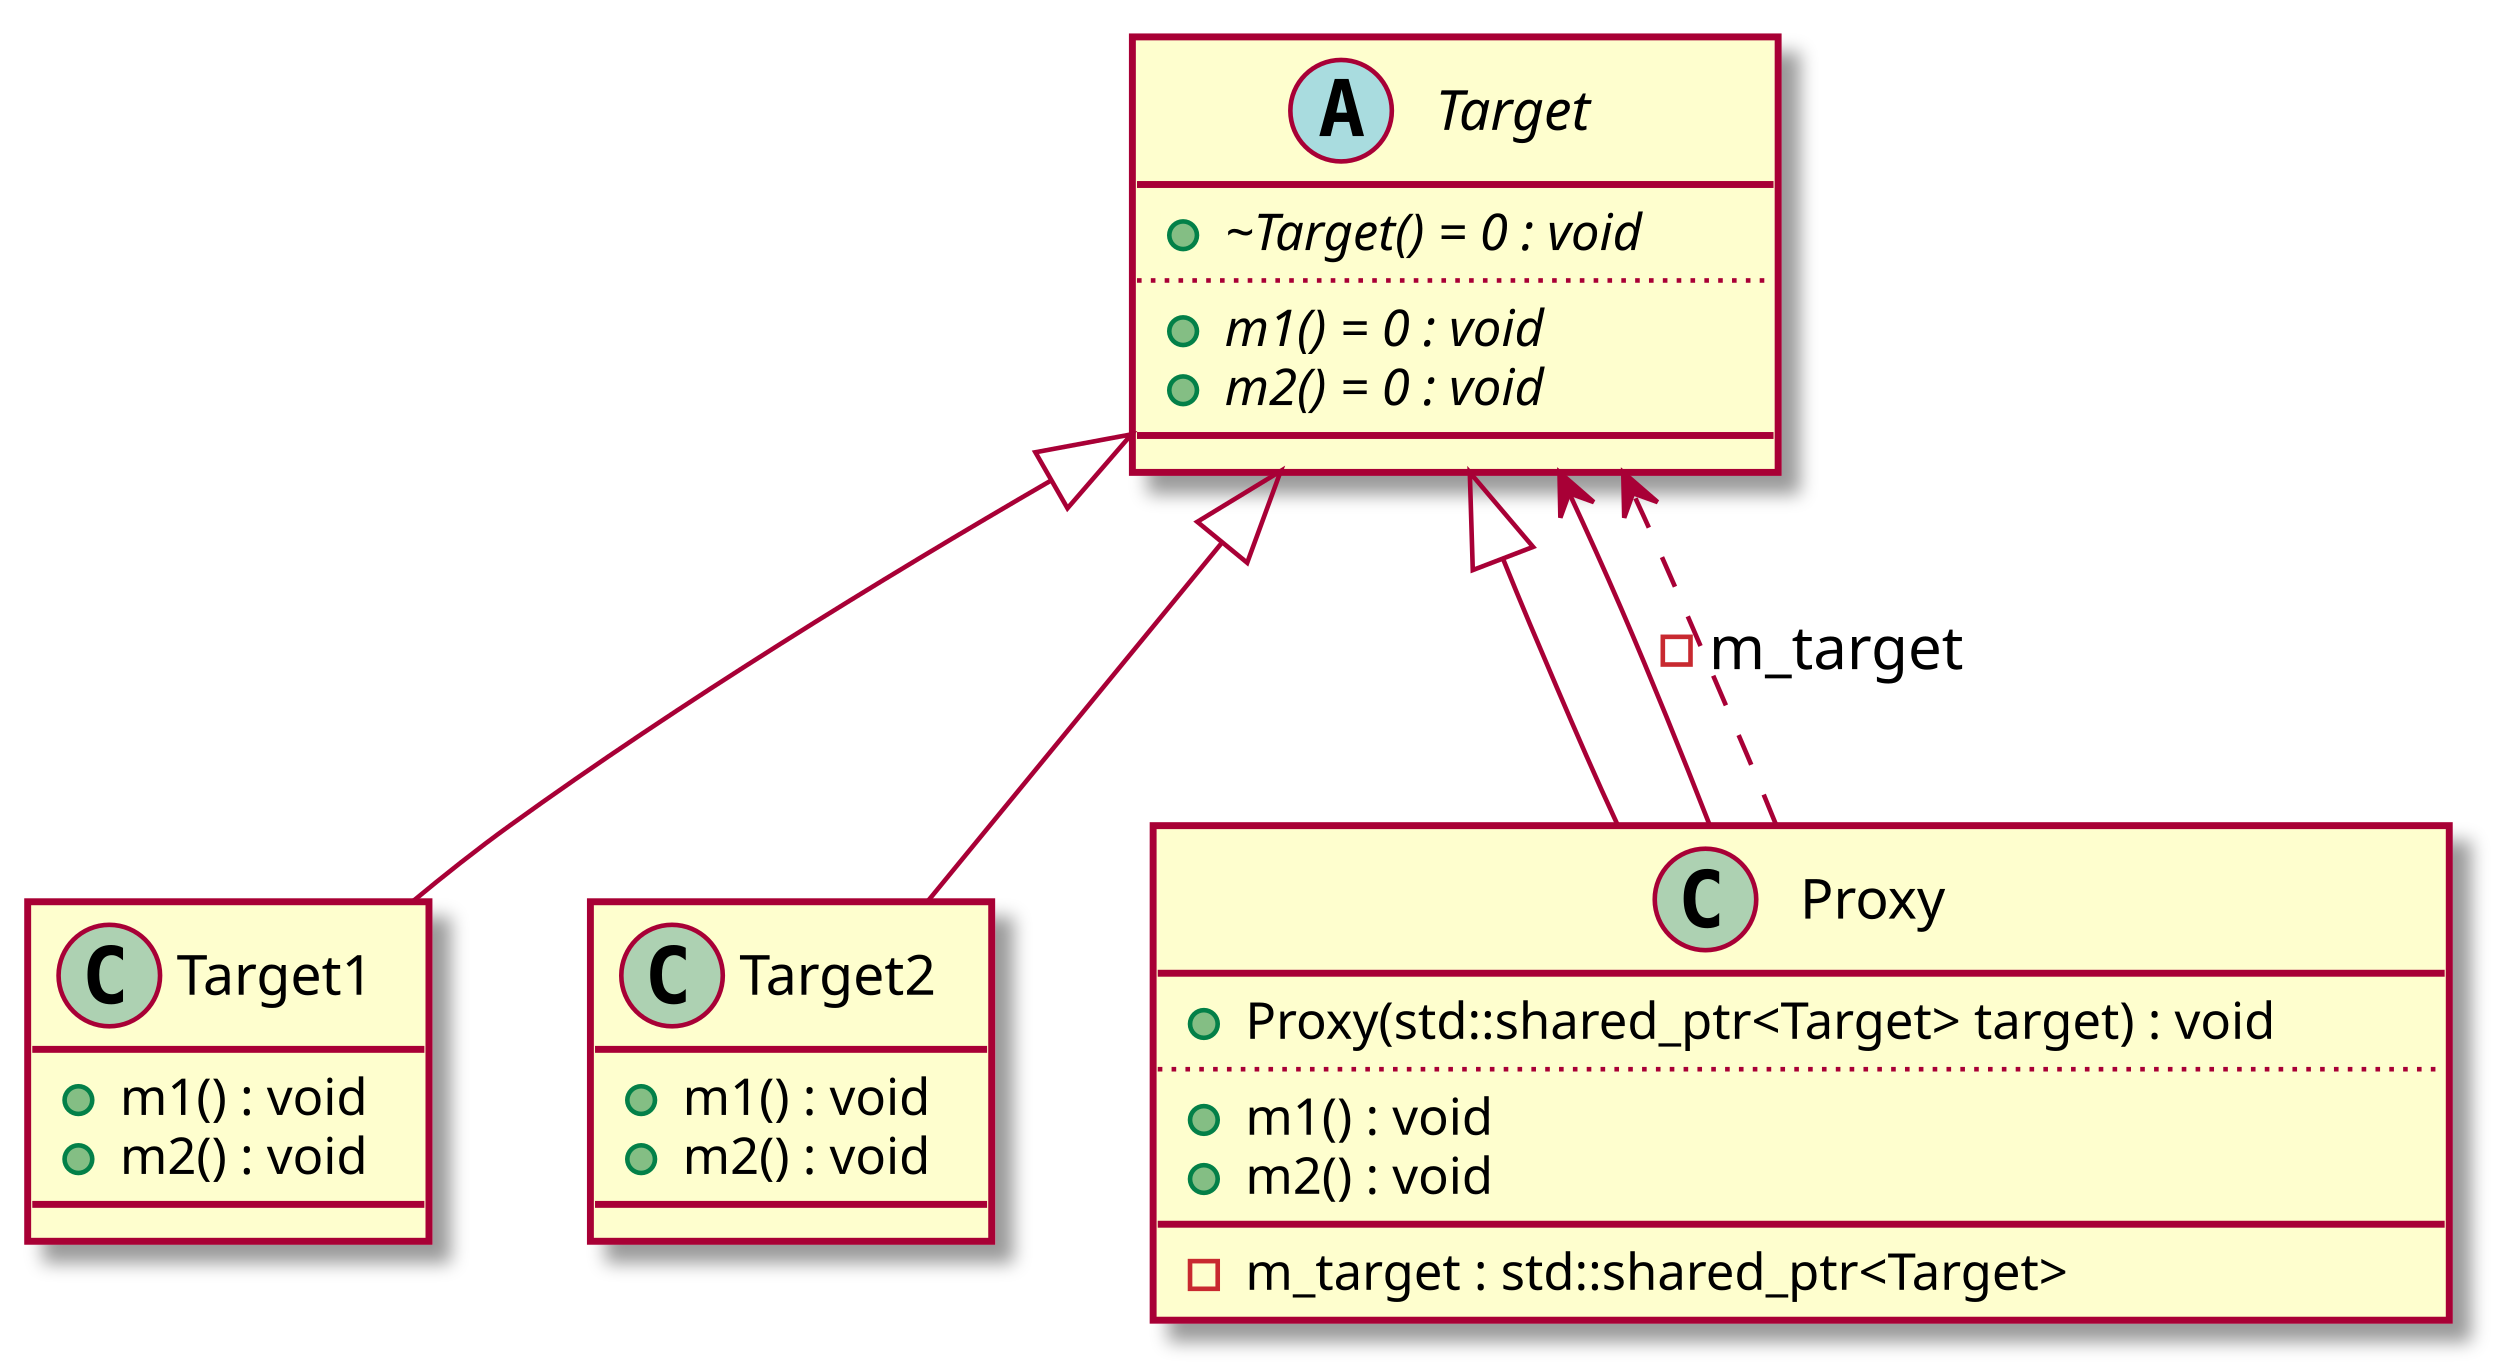
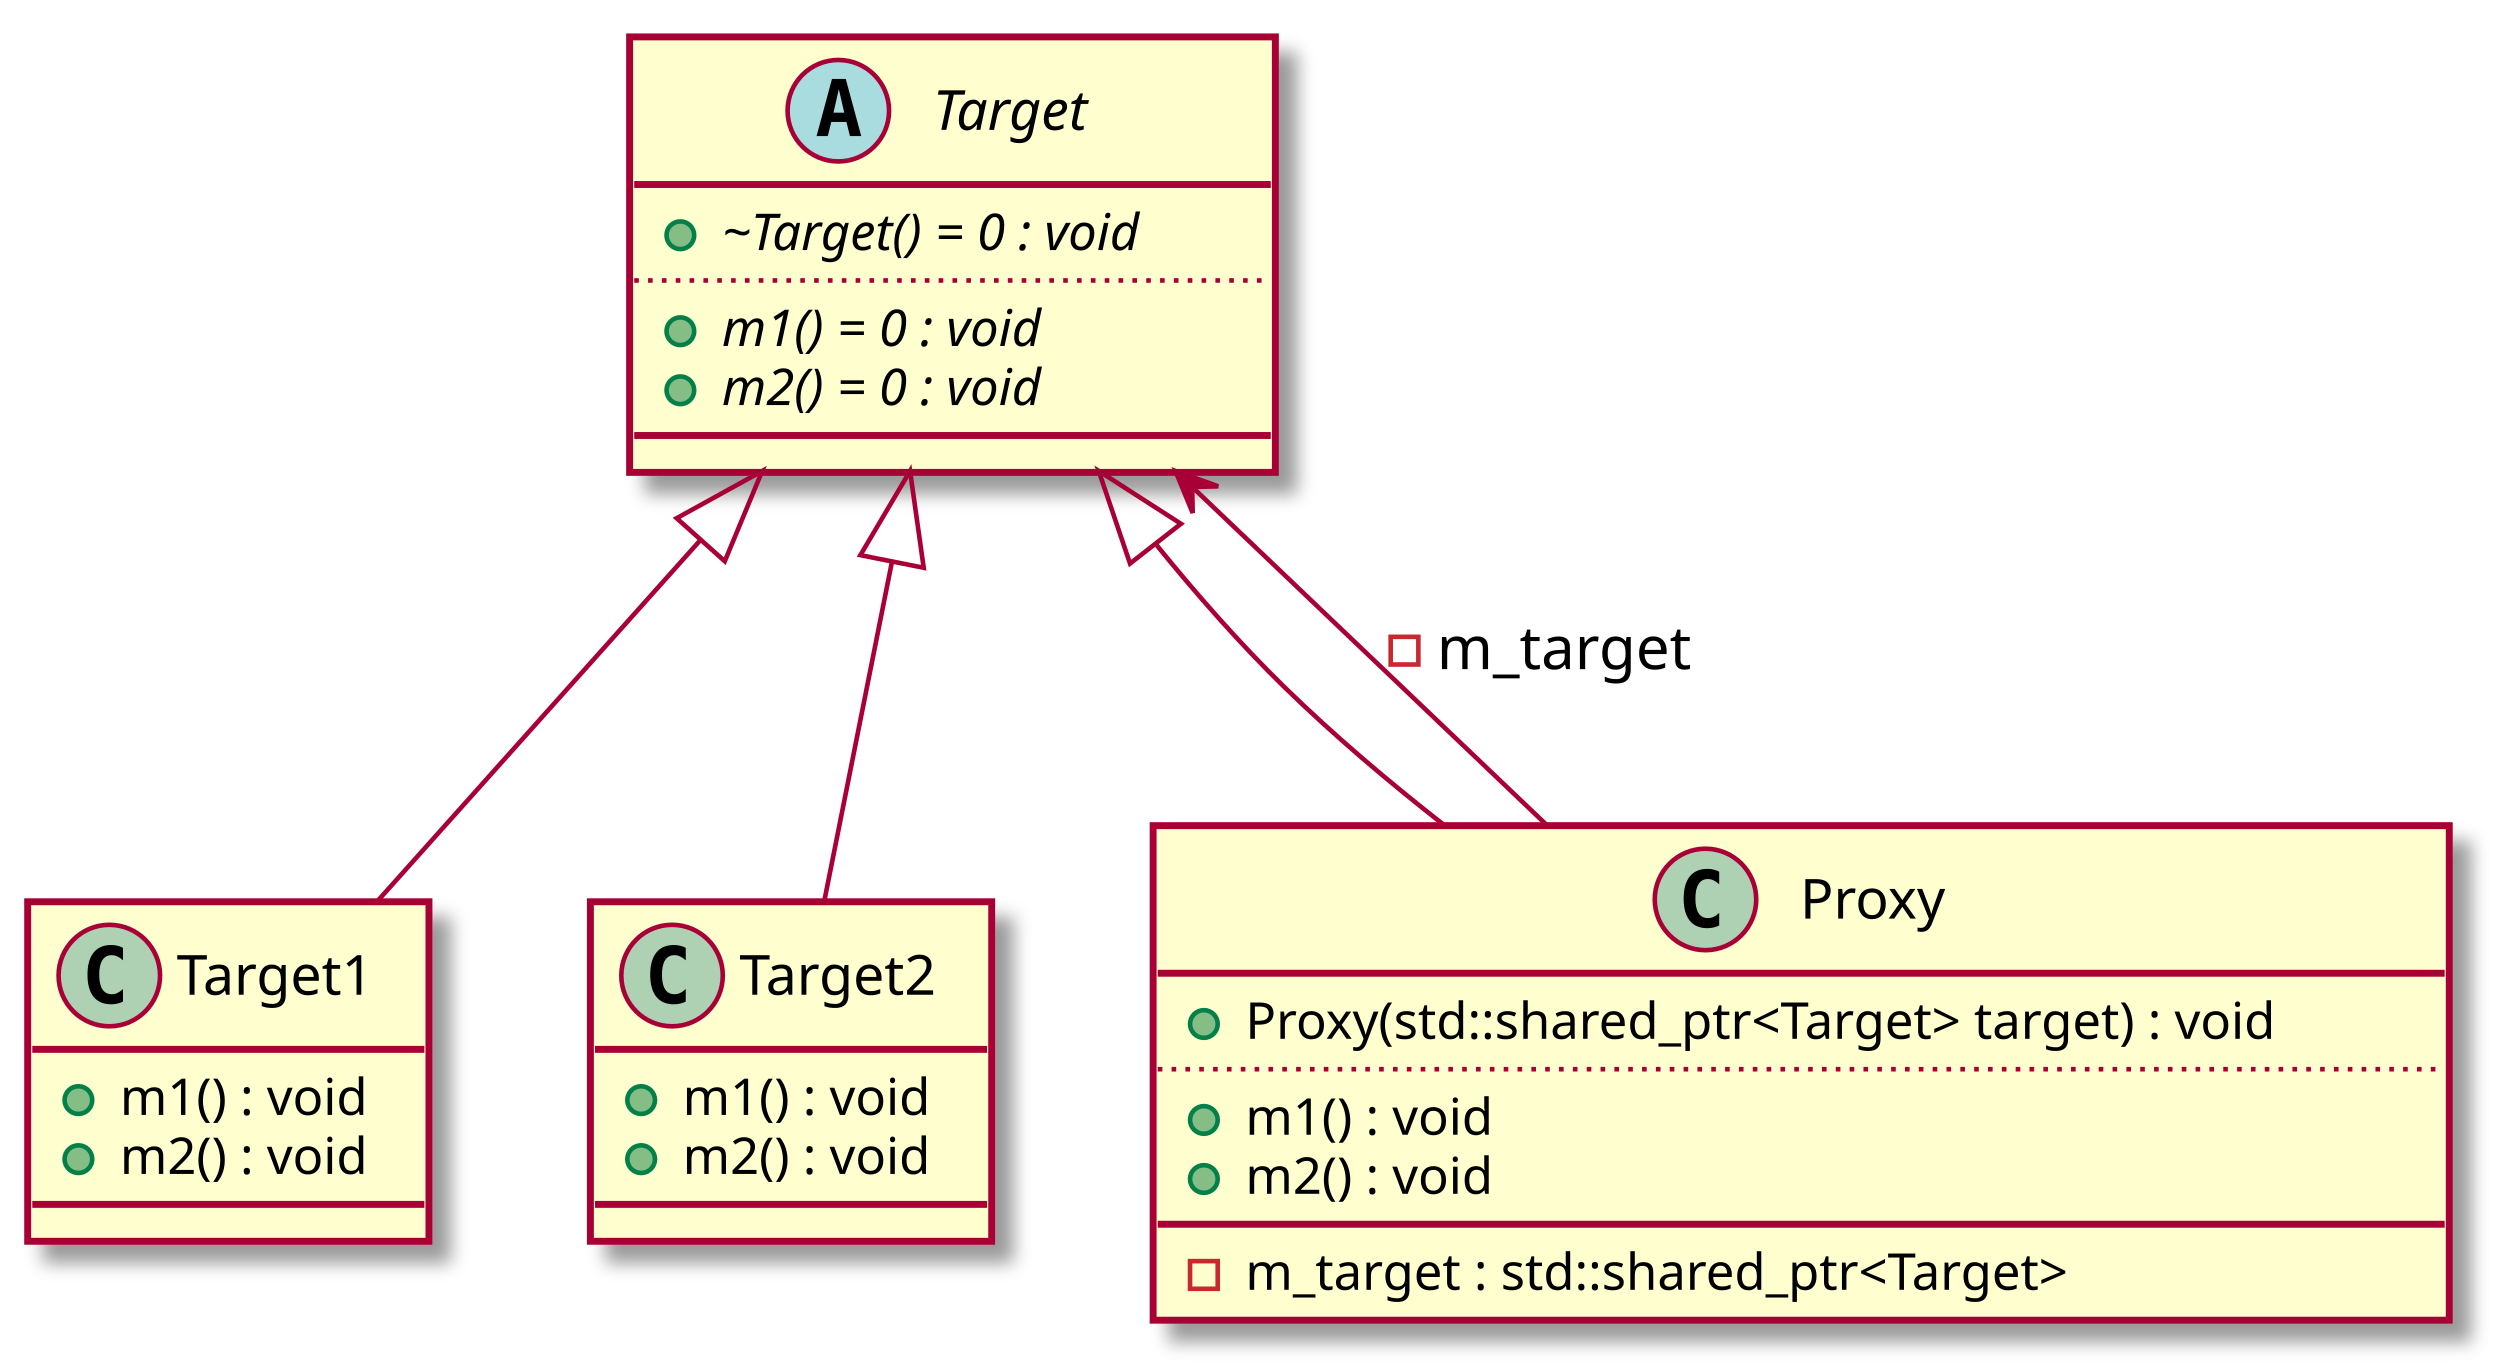
<svg xmlns="http://www.w3.org/2000/svg" xmlns:xlink="http://www.w3.org/1999/xlink" contentScriptType="application/ecmascript" contentStyleType="text/css" height="297px" preserveAspectRatio="none" style="width:542px;height:297px;" version="1.1" viewBox="0 0 542 297" width="542px" zoomAndPan="magnify">
  <defs>
-     <filter height="300%" id="f15fmxfgpxargl" width="300%" x="-1" y="-1">
+     <filter height="300%" id="faxgimfdjksec" width="300%" x="-1" y="-1">
      <feGaussianBlur result="blurOut" stdDeviation="2.0" />
      <feColorMatrix in="blurOut" result="blurOut2" type="matrix" values="0 0 0 0 0 0 0 0 0 0 0 0 0 0 0 0 0 0 .4 0" />
      <feOffset dx="4.0" dy="4.0" in="blurOut2" result="blurOut3" />
      <feBlend in="SourceGraphic" in2="blurOut3" mode="normal" />
    </filter>
    <style type="text/css">a:hover { text-decoration: underline; }</style>
  </defs>
  <g>
-     <a href="https://github.com/bkryza/clang-uml/blob/fb370adbfd699df8cccfc9e005b8585ee79b48e7/tests/t00024/t00024.cc#L6" target="_top" title="Target" xlink:actuate="onRequest" xlink:href="https://github.com/bkryza/clang-uml/blob/fb370adbfd699df8cccfc9e005b8585ee79b48e7/tests/t00024/t00024.cc#L6" xlink:show="new" xlink:title="Target" xlink:type="simple">
-       <rect fill="#FEFECE" filter="url(#f15fmxfgpxargl)" height="94.414" id="C_0001116408959993110019" style="stroke: #A80036; stroke-width: 1.5;" width="140" x="245.5" y="8" />
-       <ellipse cx="290.75" cy="24" fill="#A9DCDF" rx="11" ry="11" style="stroke: #A80036; stroke-width: 1.0;" />
-       <path d="M290.859,19.344 L289.703,24.422 L292.031,24.422 L290.859,19.344 Z M289.375,17.109 L292.359,17.109 L295.719,29.5 L293.266,29.5 L292.5,26.438 L289.219,26.438 L288.469,29.5 L286.031,29.5 L289.375,17.109 Z " />
-       <text fill="#000000" font-family="sans-serif" font-size="12" font-style="italic" lengthAdjust="spacingAndGlyphs" textLength="41" x="311.25" y="28.154">Target</text>
-       <line style="stroke: #A80036; stroke-width: 1.5;" x1="246.5" x2="384.5" y1="40" y2="40" />
+     <a href="https://github.com/bkryza/clang-uml/blob/2e1013c12f63aa3eed82a117212bf7794cc475f9/tests/t00024/t00024.cc#L6" target="_top" title="Target" xlink:actuate="onRequest" xlink:href="https://github.com/bkryza/clang-uml/blob/2e1013c12f63aa3eed82a117212bf7794cc475f9/tests/t00024/t00024.cc#L6" xlink:show="new" xlink:title="Target" xlink:type="simple">
+       <rect fill="#FEFECE" filter="url(#faxgimfdjksec)" height="94.414" id="C_0001116408959993110019" style="stroke: #A80036; stroke-width: 1.5;" width="140" x="136.5" y="8" />
+       <ellipse cx="181.75" cy="24" fill="#A9DCDF" rx="11" ry="11" style="stroke: #A80036; stroke-width: 1.0;" />
+       <path d="M181.859,19.344 L180.703,24.422 L183.031,24.422 L181.859,19.344 Z M180.375,17.109 L183.359,17.109 L186.719,29.5 L184.266,29.5 L183.5,26.438 L180.219,26.438 L179.469,29.5 L177.031,29.5 L180.375,17.109 Z " />
+       <text fill="#000000" font-family="sans-serif" font-size="12" font-style="italic" lengthAdjust="spacingAndGlyphs" textLength="41" x="202.25" y="28.154">Target</text>
+       <line style="stroke: #A80036; stroke-width: 1.5;" x1="137.5" x2="275.5" y1="40" y2="40" />
    </a>
-     <a href="https://github.com/bkryza/clang-uml/blob/fb370adbfd699df8cccfc9e005b8585ee79b48e7/tests/t00024/t00024.cc#L8" target="_top" title="~Target" xlink:actuate="onRequest" xlink:href="https://github.com/bkryza/clang-uml/blob/fb370adbfd699df8cccfc9e005b8585ee79b48e7/tests/t00024/t00024.cc#L8" xlink:show="new" xlink:title="~Target" xlink:type="simple">
-       <rect fill="#FEFECE" height="10" style="stroke: none; stroke-width: 1.0;" width="20" x="251.5" y="46" />
-       <ellipse cx="256.5" cy="51" fill="#84BE84" rx="3" ry="3" style="stroke: #038048; stroke-width: 1.0;" />
+     <a href="https://github.com/bkryza/clang-uml/blob/2e1013c12f63aa3eed82a117212bf7794cc475f9/tests/t00024/t00024.cc#L8" target="_top" title="~Target" xlink:actuate="onRequest" xlink:href="https://github.com/bkryza/clang-uml/blob/2e1013c12f63aa3eed82a117212bf7794cc475f9/tests/t00024/t00024.cc#L8" xlink:show="new" xlink:title="~Target" xlink:type="simple">
+       <rect fill="#FEFECE" height="10" style="stroke: none; stroke-width: 1.0;" width="20" x="142.5" y="46" />
+       <ellipse cx="147.5" cy="51" fill="#84BE84" rx="3" ry="3" style="stroke: #038048; stroke-width: 1.0;" />
    </a>
-     <a href="https://github.com/bkryza/clang-uml/blob/fb370adbfd699df8cccfc9e005b8585ee79b48e7/tests/t00024/t00024.cc#L8" target="_top" title="~Target" xlink:actuate="onRequest" xlink:href="https://github.com/bkryza/clang-uml/blob/fb370adbfd699df8cccfc9e005b8585ee79b48e7/tests/t00024/t00024.cc#L8" xlink:show="new" xlink:title="~Target" xlink:type="simple">
-       <text fill="#000000" font-family="sans-serif" font-size="11" font-style="italic" lengthAdjust="spacingAndGlyphs" textLength="114" x="265.5" y="54.21">~Target() = 0 : void</text>
+     <a href="https://github.com/bkryza/clang-uml/blob/2e1013c12f63aa3eed82a117212bf7794cc475f9/tests/t00024/t00024.cc#L8" target="_top" title="~Target" xlink:actuate="onRequest" xlink:href="https://github.com/bkryza/clang-uml/blob/2e1013c12f63aa3eed82a117212bf7794cc475f9/tests/t00024/t00024.cc#L8" xlink:show="new" xlink:title="~Target" xlink:type="simple">
+       <text fill="#000000" font-family="sans-serif" font-size="11" font-style="italic" lengthAdjust="spacingAndGlyphs" textLength="114" x="156.5" y="54.21">~Target() = 0 : void</text>
    </a>
-     <line style="stroke: #A80036; stroke-width: 1.0; stroke-dasharray: 1.0,2.0;" x1="246.5" x2="384.5" y1="60.805" y2="60.805" />
-     <a href="https://github.com/bkryza/clang-uml/blob/fb370adbfd699df8cccfc9e005b8585ee79b48e7/tests/t00024/t00024.cc#L10" target="_top" title="m1" xlink:actuate="onRequest" xlink:href="https://github.com/bkryza/clang-uml/blob/fb370adbfd699df8cccfc9e005b8585ee79b48e7/tests/t00024/t00024.cc#L10" xlink:show="new" xlink:title="m1" xlink:type="simple">
-       <rect fill="#FEFECE" height="10" style="stroke: none; stroke-width: 1.0;" width="20" x="251.5" y="66.805" />
-       <ellipse cx="256.5" cy="71.805" fill="#84BE84" rx="3" ry="3" style="stroke: #038048; stroke-width: 1.0;" />
+     <line style="stroke: #A80036; stroke-width: 1.0; stroke-dasharray: 1.0,2.0;" x1="137.5" x2="275.5" y1="60.805" y2="60.805" />
+     <a href="https://github.com/bkryza/clang-uml/blob/2e1013c12f63aa3eed82a117212bf7794cc475f9/tests/t00024/t00024.cc#L10" target="_top" title="m1" xlink:actuate="onRequest" xlink:href="https://github.com/bkryza/clang-uml/blob/2e1013c12f63aa3eed82a117212bf7794cc475f9/tests/t00024/t00024.cc#L10" xlink:show="new" xlink:title="m1" xlink:type="simple">
+       <rect fill="#FEFECE" height="10" style="stroke: none; stroke-width: 1.0;" width="20" x="142.5" y="66.805" />
+       <ellipse cx="147.5" cy="71.805" fill="#84BE84" rx="3" ry="3" style="stroke: #038048; stroke-width: 1.0;" />
    </a>
-     <a href="https://github.com/bkryza/clang-uml/blob/fb370adbfd699df8cccfc9e005b8585ee79b48e7/tests/t00024/t00024.cc#L10" target="_top" title="m1" xlink:actuate="onRequest" xlink:href="https://github.com/bkryza/clang-uml/blob/fb370adbfd699df8cccfc9e005b8585ee79b48e7/tests/t00024/t00024.cc#L10" xlink:show="new" xlink:title="m1" xlink:type="simple">
-       <text fill="#000000" font-family="sans-serif" font-size="11" font-style="italic" lengthAdjust="spacingAndGlyphs" textLength="86" x="265.5" y="75.015">m1() = 0 : void</text>
+     <a href="https://github.com/bkryza/clang-uml/blob/2e1013c12f63aa3eed82a117212bf7794cc475f9/tests/t00024/t00024.cc#L10" target="_top" title="m1" xlink:actuate="onRequest" xlink:href="https://github.com/bkryza/clang-uml/blob/2e1013c12f63aa3eed82a117212bf7794cc475f9/tests/t00024/t00024.cc#L10" xlink:show="new" xlink:title="m1" xlink:type="simple">
+       <text fill="#000000" font-family="sans-serif" font-size="11" font-style="italic" lengthAdjust="spacingAndGlyphs" textLength="86" x="156.5" y="75.015">m1() = 0 : void</text>
    </a>
-     <a href="https://github.com/bkryza/clang-uml/blob/fb370adbfd699df8cccfc9e005b8585ee79b48e7/tests/t00024/t00024.cc#L11" target="_top" title="m2" xlink:actuate="onRequest" xlink:href="https://github.com/bkryza/clang-uml/blob/fb370adbfd699df8cccfc9e005b8585ee79b48e7/tests/t00024/t00024.cc#L11" xlink:show="new" xlink:title="m2" xlink:type="simple">
-       <rect fill="#FEFECE" height="10" style="stroke: none; stroke-width: 1.0;" width="20" x="251.5" y="79.609" />
-       <ellipse cx="256.5" cy="84.609" fill="#84BE84" rx="3" ry="3" style="stroke: #038048; stroke-width: 1.0;" />
+     <a href="https://github.com/bkryza/clang-uml/blob/2e1013c12f63aa3eed82a117212bf7794cc475f9/tests/t00024/t00024.cc#L11" target="_top" title="m2" xlink:actuate="onRequest" xlink:href="https://github.com/bkryza/clang-uml/blob/2e1013c12f63aa3eed82a117212bf7794cc475f9/tests/t00024/t00024.cc#L11" xlink:show="new" xlink:title="m2" xlink:type="simple">
+       <rect fill="#FEFECE" height="10" style="stroke: none; stroke-width: 1.0;" width="20" x="142.5" y="79.609" />
+       <ellipse cx="147.5" cy="84.609" fill="#84BE84" rx="3" ry="3" style="stroke: #038048; stroke-width: 1.0;" />
    </a>
-     <a href="https://github.com/bkryza/clang-uml/blob/fb370adbfd699df8cccfc9e005b8585ee79b48e7/tests/t00024/t00024.cc#L11" target="_top" title="m2" xlink:actuate="onRequest" xlink:href="https://github.com/bkryza/clang-uml/blob/fb370adbfd699df8cccfc9e005b8585ee79b48e7/tests/t00024/t00024.cc#L11" xlink:show="new" xlink:title="m2" xlink:type="simple">
-       <text fill="#000000" font-family="sans-serif" font-size="11" font-style="italic" lengthAdjust="spacingAndGlyphs" textLength="86" x="265.5" y="87.82">m2() = 0 : void</text>
+     <a href="https://github.com/bkryza/clang-uml/blob/2e1013c12f63aa3eed82a117212bf7794cc475f9/tests/t00024/t00024.cc#L11" target="_top" title="m2" xlink:actuate="onRequest" xlink:href="https://github.com/bkryza/clang-uml/blob/2e1013c12f63aa3eed82a117212bf7794cc475f9/tests/t00024/t00024.cc#L11" xlink:show="new" xlink:title="m2" xlink:type="simple">
+       <text fill="#000000" font-family="sans-serif" font-size="11" font-style="italic" lengthAdjust="spacingAndGlyphs" textLength="86" x="156.5" y="87.82">m2() = 0 : void</text>
    </a>
-     <line style="stroke: #A80036; stroke-width: 1.5;" x1="246.5" x2="384.5" y1="94.414" y2="94.414" />
-     <a href="https://github.com/bkryza/clang-uml/blob/fb370adbfd699df8cccfc9e005b8585ee79b48e7/tests/t00024/t00024.cc#L14" target="_top" title="Target1" xlink:actuate="onRequest" xlink:href="https://github.com/bkryza/clang-uml/blob/fb370adbfd699df8cccfc9e005b8585ee79b48e7/tests/t00024/t00024.cc#L14" xlink:show="new" xlink:title="Target1" xlink:type="simple">
-       <rect fill="#FEFECE" filter="url(#f15fmxfgpxargl)" height="73.609" id="C_0000669517069151826610" style="stroke: #A80036; stroke-width: 1.5;" width="87" x="6" y="195.5" />
+     <line style="stroke: #A80036; stroke-width: 1.5;" x1="137.5" x2="275.5" y1="94.414" y2="94.414" />
+     <a href="https://github.com/bkryza/clang-uml/blob/2e1013c12f63aa3eed82a117212bf7794cc475f9/tests/t00024/t00024.cc#L14" target="_top" title="Target1" xlink:actuate="onRequest" xlink:href="https://github.com/bkryza/clang-uml/blob/2e1013c12f63aa3eed82a117212bf7794cc475f9/tests/t00024/t00024.cc#L14" xlink:show="new" xlink:title="Target1" xlink:type="simple">
+       <rect fill="#FEFECE" filter="url(#faxgimfdjksec)" height="73.609" id="C_0000669517069151826610" style="stroke: #A80036; stroke-width: 1.5;" width="87" x="6" y="195.5" />
      <ellipse cx="23.7" cy="211.5" fill="#ADD1B2" rx="11" ry="11" style="stroke: #A80036; stroke-width: 1.0;" />
      <path d="M26.669,217.141 Q26.091,217.438 25.45,217.578 Q24.809,217.734 24.106,217.734 Q21.606,217.734 20.278,216.094 Q18.966,214.438 18.966,211.312 Q18.966,208.188 20.278,206.531 Q21.606,204.875 24.106,204.875 Q24.809,204.875 25.45,205.031 Q26.106,205.188 26.669,205.484 L26.669,208.203 Q26.044,207.625 25.45,207.359 Q24.856,207.078 24.231,207.078 Q22.887,207.078 22.2,208.156 Q21.512,209.219 21.512,211.312 Q21.512,213.406 22.2,214.484 Q22.887,215.547 24.231,215.547 Q24.856,215.547 25.45,215.281 Q26.044,215 26.669,214.422 L26.669,217.141 Z " />
      <text fill="#000000" font-family="sans-serif" font-size="12" lengthAdjust="spacingAndGlyphs" textLength="49" x="38.3" y="215.654">Target1</text>
      <line style="stroke: #A80036; stroke-width: 1.5;" x1="7" x2="92" y1="227.5" y2="227.5" />
    </a>
-     <a href="https://github.com/bkryza/clang-uml/blob/fb370adbfd699df8cccfc9e005b8585ee79b48e7/tests/t00024/t00024.cc#L16" target="_top" title="m1" xlink:actuate="onRequest" xlink:href="https://github.com/bkryza/clang-uml/blob/fb370adbfd699df8cccfc9e005b8585ee79b48e7/tests/t00024/t00024.cc#L16" xlink:show="new" xlink:title="m1" xlink:type="simple">
+     <a href="https://github.com/bkryza/clang-uml/blob/2e1013c12f63aa3eed82a117212bf7794cc475f9/tests/t00024/t00024.cc#L16" target="_top" title="m1" xlink:actuate="onRequest" xlink:href="https://github.com/bkryza/clang-uml/blob/2e1013c12f63aa3eed82a117212bf7794cc475f9/tests/t00024/t00024.cc#L16" xlink:show="new" xlink:title="m1" xlink:type="simple">
      <rect fill="#FEFECE" height="10" style="stroke: none; stroke-width: 1.0;" width="20" x="12" y="233.5" />
      <ellipse cx="17" cy="238.5" fill="#84BE84" rx="3" ry="3" style="stroke: #038048; stroke-width: 1.0;" />
    </a>
-     <a href="https://github.com/bkryza/clang-uml/blob/fb370adbfd699df8cccfc9e005b8585ee79b48e7/tests/t00024/t00024.cc#L16" target="_top" title="m1" xlink:actuate="onRequest" xlink:href="https://github.com/bkryza/clang-uml/blob/fb370adbfd699df8cccfc9e005b8585ee79b48e7/tests/t00024/t00024.cc#L16" xlink:show="new" xlink:title="m1" xlink:type="simple">
+     <a href="https://github.com/bkryza/clang-uml/blob/2e1013c12f63aa3eed82a117212bf7794cc475f9/tests/t00024/t00024.cc#L16" target="_top" title="m1" xlink:actuate="onRequest" xlink:href="https://github.com/bkryza/clang-uml/blob/2e1013c12f63aa3eed82a117212bf7794cc475f9/tests/t00024/t00024.cc#L16" xlink:show="new" xlink:title="m1" xlink:type="simple">
      <text fill="#000000" font-family="sans-serif" font-size="11" lengthAdjust="spacingAndGlyphs" textLength="61" x="26" y="241.71">m1() : void</text>
    </a>
-     <a href="https://github.com/bkryza/clang-uml/blob/fb370adbfd699df8cccfc9e005b8585ee79b48e7/tests/t00024/t00024.cc#L17" target="_top" title="m2" xlink:actuate="onRequest" xlink:href="https://github.com/bkryza/clang-uml/blob/fb370adbfd699df8cccfc9e005b8585ee79b48e7/tests/t00024/t00024.cc#L17" xlink:show="new" xlink:title="m2" xlink:type="simple">
+     <a href="https://github.com/bkryza/clang-uml/blob/2e1013c12f63aa3eed82a117212bf7794cc475f9/tests/t00024/t00024.cc#L17" target="_top" title="m2" xlink:actuate="onRequest" xlink:href="https://github.com/bkryza/clang-uml/blob/2e1013c12f63aa3eed82a117212bf7794cc475f9/tests/t00024/t00024.cc#L17" xlink:show="new" xlink:title="m2" xlink:type="simple">
      <rect fill="#FEFECE" height="10" style="stroke: none; stroke-width: 1.0;" width="20" x="12" y="246.305" />
      <ellipse cx="17" cy="251.305" fill="#84BE84" rx="3" ry="3" style="stroke: #038048; stroke-width: 1.0;" />
    </a>
-     <a href="https://github.com/bkryza/clang-uml/blob/fb370adbfd699df8cccfc9e005b8585ee79b48e7/tests/t00024/t00024.cc#L17" target="_top" title="m2" xlink:actuate="onRequest" xlink:href="https://github.com/bkryza/clang-uml/blob/fb370adbfd699df8cccfc9e005b8585ee79b48e7/tests/t00024/t00024.cc#L17" xlink:show="new" xlink:title="m2" xlink:type="simple">
+     <a href="https://github.com/bkryza/clang-uml/blob/2e1013c12f63aa3eed82a117212bf7794cc475f9/tests/t00024/t00024.cc#L17" target="_top" title="m2" xlink:actuate="onRequest" xlink:href="https://github.com/bkryza/clang-uml/blob/2e1013c12f63aa3eed82a117212bf7794cc475f9/tests/t00024/t00024.cc#L17" xlink:show="new" xlink:title="m2" xlink:type="simple">
      <text fill="#000000" font-family="sans-serif" font-size="11" lengthAdjust="spacingAndGlyphs" textLength="61" x="26" y="254.515">m2() : void</text>
    </a>
    <line style="stroke: #A80036; stroke-width: 1.5;" x1="7" x2="92" y1="261.109" y2="261.109" />
-     <a href="https://github.com/bkryza/clang-uml/blob/fb370adbfd699df8cccfc9e005b8585ee79b48e7/tests/t00024/t00024.cc#L20" target="_top" title="Target2" xlink:actuate="onRequest" xlink:href="https://github.com/bkryza/clang-uml/blob/fb370adbfd699df8cccfc9e005b8585ee79b48e7/tests/t00024/t00024.cc#L20" xlink:show="new" xlink:title="Target2" xlink:type="simple">
-       <rect fill="#FEFECE" filter="url(#f15fmxfgpxargl)" height="73.609" id="C_0001210513233906695933" style="stroke: #A80036; stroke-width: 1.5;" width="87" x="128" y="195.5" />
+     <a href="https://github.com/bkryza/clang-uml/blob/2e1013c12f63aa3eed82a117212bf7794cc475f9/tests/t00024/t00024.cc#L20" target="_top" title="Target2" xlink:actuate="onRequest" xlink:href="https://github.com/bkryza/clang-uml/blob/2e1013c12f63aa3eed82a117212bf7794cc475f9/tests/t00024/t00024.cc#L20" xlink:show="new" xlink:title="Target2" xlink:type="simple">
+       <rect fill="#FEFECE" filter="url(#faxgimfdjksec)" height="73.609" id="C_0001210513233906695933" style="stroke: #A80036; stroke-width: 1.5;" width="87" x="128" y="195.5" />
      <ellipse cx="145.7" cy="211.5" fill="#ADD1B2" rx="11" ry="11" style="stroke: #A80036; stroke-width: 1.0;" />
      <path d="M148.669,217.141 Q148.091,217.438 147.45,217.578 Q146.809,217.734 146.106,217.734 Q143.606,217.734 142.278,216.094 Q140.966,214.438 140.966,211.312 Q140.966,208.188 142.278,206.531 Q143.606,204.875 146.106,204.875 Q146.809,204.875 147.45,205.031 Q148.106,205.188 148.669,205.484 L148.669,208.203 Q148.044,207.625 147.45,207.359 Q146.856,207.078 146.231,207.078 Q144.887,207.078 144.2,208.156 Q143.512,209.219 143.512,211.312 Q143.512,213.406 144.2,214.484 Q144.887,215.547 146.231,215.547 Q146.856,215.547 147.45,215.281 Q148.044,215 148.669,214.422 L148.669,217.141 Z " />
      <text fill="#000000" font-family="sans-serif" font-size="12" lengthAdjust="spacingAndGlyphs" textLength="49" x="160.3" y="215.654">Target2</text>
      <line style="stroke: #A80036; stroke-width: 1.5;" x1="129" x2="214" y1="227.5" y2="227.5" />
    </a>
-     <a href="https://github.com/bkryza/clang-uml/blob/fb370adbfd699df8cccfc9e005b8585ee79b48e7/tests/t00024/t00024.cc#L22" target="_top" title="m1" xlink:actuate="onRequest" xlink:href="https://github.com/bkryza/clang-uml/blob/fb370adbfd699df8cccfc9e005b8585ee79b48e7/tests/t00024/t00024.cc#L22" xlink:show="new" xlink:title="m1" xlink:type="simple">
+     <a href="https://github.com/bkryza/clang-uml/blob/2e1013c12f63aa3eed82a117212bf7794cc475f9/tests/t00024/t00024.cc#L22" target="_top" title="m1" xlink:actuate="onRequest" xlink:href="https://github.com/bkryza/clang-uml/blob/2e1013c12f63aa3eed82a117212bf7794cc475f9/tests/t00024/t00024.cc#L22" xlink:show="new" xlink:title="m1" xlink:type="simple">
      <rect fill="#FEFECE" height="10" style="stroke: none; stroke-width: 1.0;" width="20" x="134" y="233.5" />
      <ellipse cx="139" cy="238.5" fill="#84BE84" rx="3" ry="3" style="stroke: #038048; stroke-width: 1.0;" />
    </a>
-     <a href="https://github.com/bkryza/clang-uml/blob/fb370adbfd699df8cccfc9e005b8585ee79b48e7/tests/t00024/t00024.cc#L22" target="_top" title="m1" xlink:actuate="onRequest" xlink:href="https://github.com/bkryza/clang-uml/blob/fb370adbfd699df8cccfc9e005b8585ee79b48e7/tests/t00024/t00024.cc#L22" xlink:show="new" xlink:title="m1" xlink:type="simple">
+     <a href="https://github.com/bkryza/clang-uml/blob/2e1013c12f63aa3eed82a117212bf7794cc475f9/tests/t00024/t00024.cc#L22" target="_top" title="m1" xlink:actuate="onRequest" xlink:href="https://github.com/bkryza/clang-uml/blob/2e1013c12f63aa3eed82a117212bf7794cc475f9/tests/t00024/t00024.cc#L22" xlink:show="new" xlink:title="m1" xlink:type="simple">
      <text fill="#000000" font-family="sans-serif" font-size="11" lengthAdjust="spacingAndGlyphs" textLength="61" x="148" y="241.71">m1() : void</text>
    </a>
-     <a href="https://github.com/bkryza/clang-uml/blob/fb370adbfd699df8cccfc9e005b8585ee79b48e7/tests/t00024/t00024.cc#L23" target="_top" title="m2" xlink:actuate="onRequest" xlink:href="https://github.com/bkryza/clang-uml/blob/fb370adbfd699df8cccfc9e005b8585ee79b48e7/tests/t00024/t00024.cc#L23" xlink:show="new" xlink:title="m2" xlink:type="simple">
+     <a href="https://github.com/bkryza/clang-uml/blob/2e1013c12f63aa3eed82a117212bf7794cc475f9/tests/t00024/t00024.cc#L23" target="_top" title="m2" xlink:actuate="onRequest" xlink:href="https://github.com/bkryza/clang-uml/blob/2e1013c12f63aa3eed82a117212bf7794cc475f9/tests/t00024/t00024.cc#L23" xlink:show="new" xlink:title="m2" xlink:type="simple">
      <rect fill="#FEFECE" height="10" style="stroke: none; stroke-width: 1.0;" width="20" x="134" y="246.305" />
      <ellipse cx="139" cy="251.305" fill="#84BE84" rx="3" ry="3" style="stroke: #038048; stroke-width: 1.0;" />
    </a>
-     <a href="https://github.com/bkryza/clang-uml/blob/fb370adbfd699df8cccfc9e005b8585ee79b48e7/tests/t00024/t00024.cc#L23" target="_top" title="m2" xlink:actuate="onRequest" xlink:href="https://github.com/bkryza/clang-uml/blob/fb370adbfd699df8cccfc9e005b8585ee79b48e7/tests/t00024/t00024.cc#L23" xlink:show="new" xlink:title="m2" xlink:type="simple">
+     <a href="https://github.com/bkryza/clang-uml/blob/2e1013c12f63aa3eed82a117212bf7794cc475f9/tests/t00024/t00024.cc#L23" target="_top" title="m2" xlink:actuate="onRequest" xlink:href="https://github.com/bkryza/clang-uml/blob/2e1013c12f63aa3eed82a117212bf7794cc475f9/tests/t00024/t00024.cc#L23" xlink:show="new" xlink:title="m2" xlink:type="simple">
      <text fill="#000000" font-family="sans-serif" font-size="11" lengthAdjust="spacingAndGlyphs" textLength="61" x="148" y="254.515">m2() : void</text>
    </a>
    <line style="stroke: #A80036; stroke-width: 1.5;" x1="129" x2="214" y1="261.109" y2="261.109" />
-     <a href="https://github.com/bkryza/clang-uml/blob/fb370adbfd699df8cccfc9e005b8585ee79b48e7/tests/t00024/t00024.cc#L26" target="_top" title="Proxy" xlink:actuate="onRequest" xlink:href="https://github.com/bkryza/clang-uml/blob/fb370adbfd699df8cccfc9e005b8585ee79b48e7/tests/t00024/t00024.cc#L26" xlink:show="new" xlink:title="Proxy" xlink:type="simple">
-       <rect fill="#FEFECE" filter="url(#f15fmxfgpxargl)" height="107.219" id="C_0000594707401639991215" style="stroke: #A80036; stroke-width: 1.5;" width="281" x="250" y="179" />
+     <a href="https://github.com/bkryza/clang-uml/blob/2e1013c12f63aa3eed82a117212bf7794cc475f9/tests/t00024/t00024.cc#L26" target="_top" title="Proxy" xlink:actuate="onRequest" xlink:href="https://github.com/bkryza/clang-uml/blob/2e1013c12f63aa3eed82a117212bf7794cc475f9/tests/t00024/t00024.cc#L26" xlink:show="new" xlink:title="Proxy" xlink:type="simple">
+       <rect fill="#FEFECE" filter="url(#faxgimfdjksec)" height="107.219" id="C_0000594707401639991215" style="stroke: #A80036; stroke-width: 1.5;" width="281" x="250" y="179" />
      <ellipse cx="369.75" cy="195" fill="#ADD1B2" rx="11" ry="11" style="stroke: #A80036; stroke-width: 1.0;" />
      <path d="M372.719,200.641 Q372.141,200.938 371.5,201.078 Q370.859,201.234 370.156,201.234 Q367.656,201.234 366.328,199.594 Q365.016,197.938 365.016,194.812 Q365.016,191.688 366.328,190.031 Q367.656,188.375 370.156,188.375 Q370.859,188.375 371.5,188.531 Q372.156,188.688 372.719,188.984 L372.719,191.703 Q372.094,191.125 371.5,190.859 Q370.906,190.578 370.281,190.578 Q368.938,190.578 368.25,191.656 Q367.562,192.719 367.562,194.812 Q367.562,196.906 368.25,197.984 Q368.938,199.047 370.281,199.047 Q370.906,199.047 371.5,198.781 Q372.094,198.5 372.719,197.922 L372.719,200.641 Z " />
      <text fill="#000000" font-family="sans-serif" font-size="12" lengthAdjust="spacingAndGlyphs" textLength="33" x="390.25" y="199.154">Proxy</text>
      <line style="stroke: #A80036; stroke-width: 1.5;" x1="251" x2="530" y1="211" y2="211" />
    </a>
-     <a href="https://github.com/bkryza/clang-uml/blob/fb370adbfd699df8cccfc9e005b8585ee79b48e7/tests/t00024/t00024.cc#L28" target="_top" title="Proxy" xlink:actuate="onRequest" xlink:href="https://github.com/bkryza/clang-uml/blob/fb370adbfd699df8cccfc9e005b8585ee79b48e7/tests/t00024/t00024.cc#L28" xlink:show="new" xlink:title="Proxy" xlink:type="simple">
+     <a href="https://github.com/bkryza/clang-uml/blob/2e1013c12f63aa3eed82a117212bf7794cc475f9/tests/t00024/t00024.cc#L28" target="_top" title="Proxy" xlink:actuate="onRequest" xlink:href="https://github.com/bkryza/clang-uml/blob/2e1013c12f63aa3eed82a117212bf7794cc475f9/tests/t00024/t00024.cc#L28" xlink:show="new" xlink:title="Proxy" xlink:type="simple">
      <rect fill="#FEFECE" height="10" style="stroke: none; stroke-width: 1.0;" width="20" x="256" y="217" />
      <ellipse cx="261" cy="222" fill="#84BE84" rx="3" ry="3" style="stroke: #038048; stroke-width: 1.0;" />
    </a>
-     <a href="https://github.com/bkryza/clang-uml/blob/fb370adbfd699df8cccfc9e005b8585ee79b48e7/tests/t00024/t00024.cc#L28" target="_top" title="Proxy" xlink:actuate="onRequest" xlink:href="https://github.com/bkryza/clang-uml/blob/fb370adbfd699df8cccfc9e005b8585ee79b48e7/tests/t00024/t00024.cc#L28" xlink:show="new" xlink:title="Proxy" xlink:type="simple">
+     <a href="https://github.com/bkryza/clang-uml/blob/2e1013c12f63aa3eed82a117212bf7794cc475f9/tests/t00024/t00024.cc#L28" target="_top" title="Proxy" xlink:actuate="onRequest" xlink:href="https://github.com/bkryza/clang-uml/blob/2e1013c12f63aa3eed82a117212bf7794cc475f9/tests/t00024/t00024.cc#L28" xlink:show="new" xlink:title="Proxy" xlink:type="simple">
      <text fill="#000000" font-family="sans-serif" font-size="11" lengthAdjust="spacingAndGlyphs" textLength="255" x="270" y="225.21">Proxy(std::shared_ptr&lt;Target&gt; target) : void</text>
    </a>
    <line style="stroke: #A80036; stroke-width: 1.0; stroke-dasharray: 1.0,2.0;" x1="251" x2="530" y1="231.805" y2="231.805" />
-     <a href="https://github.com/bkryza/clang-uml/blob/fb370adbfd699df8cccfc9e005b8585ee79b48e7/tests/t00024/t00024.cc#L32" target="_top" title="m1" xlink:actuate="onRequest" xlink:href="https://github.com/bkryza/clang-uml/blob/fb370adbfd699df8cccfc9e005b8585ee79b48e7/tests/t00024/t00024.cc#L32" xlink:show="new" xlink:title="m1" xlink:type="simple">
+     <a href="https://github.com/bkryza/clang-uml/blob/2e1013c12f63aa3eed82a117212bf7794cc475f9/tests/t00024/t00024.cc#L32" target="_top" title="m1" xlink:actuate="onRequest" xlink:href="https://github.com/bkryza/clang-uml/blob/2e1013c12f63aa3eed82a117212bf7794cc475f9/tests/t00024/t00024.cc#L32" xlink:show="new" xlink:title="m1" xlink:type="simple">
      <rect fill="#FEFECE" height="10" style="stroke: none; stroke-width: 1.0;" width="20" x="256" y="237.805" />
      <ellipse cx="261" cy="242.805" fill="#84BE84" rx="3" ry="3" style="stroke: #038048; stroke-width: 1.0;" />
    </a>
-     <a href="https://github.com/bkryza/clang-uml/blob/fb370adbfd699df8cccfc9e005b8585ee79b48e7/tests/t00024/t00024.cc#L32" target="_top" title="m1" xlink:actuate="onRequest" xlink:href="https://github.com/bkryza/clang-uml/blob/fb370adbfd699df8cccfc9e005b8585ee79b48e7/tests/t00024/t00024.cc#L32" xlink:show="new" xlink:title="m1" xlink:type="simple">
+     <a href="https://github.com/bkryza/clang-uml/blob/2e1013c12f63aa3eed82a117212bf7794cc475f9/tests/t00024/t00024.cc#L32" target="_top" title="m1" xlink:actuate="onRequest" xlink:href="https://github.com/bkryza/clang-uml/blob/2e1013c12f63aa3eed82a117212bf7794cc475f9/tests/t00024/t00024.cc#L32" xlink:show="new" xlink:title="m1" xlink:type="simple">
      <text fill="#000000" font-family="sans-serif" font-size="11" lengthAdjust="spacingAndGlyphs" textLength="61" x="270" y="246.015">m1() : void</text>
    </a>
-     <a href="https://github.com/bkryza/clang-uml/blob/fb370adbfd699df8cccfc9e005b8585ee79b48e7/tests/t00024/t00024.cc#L33" target="_top" title="m2" xlink:actuate="onRequest" xlink:href="https://github.com/bkryza/clang-uml/blob/fb370adbfd699df8cccfc9e005b8585ee79b48e7/tests/t00024/t00024.cc#L33" xlink:show="new" xlink:title="m2" xlink:type="simple">
+     <a href="https://github.com/bkryza/clang-uml/blob/2e1013c12f63aa3eed82a117212bf7794cc475f9/tests/t00024/t00024.cc#L33" target="_top" title="m2" xlink:actuate="onRequest" xlink:href="https://github.com/bkryza/clang-uml/blob/2e1013c12f63aa3eed82a117212bf7794cc475f9/tests/t00024/t00024.cc#L33" xlink:show="new" xlink:title="m2" xlink:type="simple">
      <rect fill="#FEFECE" height="10" style="stroke: none; stroke-width: 1.0;" width="20" x="256" y="250.609" />
      <ellipse cx="261" cy="255.609" fill="#84BE84" rx="3" ry="3" style="stroke: #038048; stroke-width: 1.0;" />
    </a>
-     <a href="https://github.com/bkryza/clang-uml/blob/fb370adbfd699df8cccfc9e005b8585ee79b48e7/tests/t00024/t00024.cc#L33" target="_top" title="m2" xlink:actuate="onRequest" xlink:href="https://github.com/bkryza/clang-uml/blob/fb370adbfd699df8cccfc9e005b8585ee79b48e7/tests/t00024/t00024.cc#L33" xlink:show="new" xlink:title="m2" xlink:type="simple">
+     <a href="https://github.com/bkryza/clang-uml/blob/2e1013c12f63aa3eed82a117212bf7794cc475f9/tests/t00024/t00024.cc#L33" target="_top" title="m2" xlink:actuate="onRequest" xlink:href="https://github.com/bkryza/clang-uml/blob/2e1013c12f63aa3eed82a117212bf7794cc475f9/tests/t00024/t00024.cc#L33" xlink:show="new" xlink:title="m2" xlink:type="simple">
      <text fill="#000000" font-family="sans-serif" font-size="11" lengthAdjust="spacingAndGlyphs" textLength="61" x="270" y="258.82">m2() : void</text>
    </a>
    <line style="stroke: #A80036; stroke-width: 1.5;" x1="251" x2="530" y1="265.414" y2="265.414" />
-     <a href="https://github.com/bkryza/clang-uml/blob/fb370adbfd699df8cccfc9e005b8585ee79b48e7/tests/t00024/t00024.cc#L36" target="_top" title="m_target" xlink:actuate="onRequest" xlink:href="https://github.com/bkryza/clang-uml/blob/fb370adbfd699df8cccfc9e005b8585ee79b48e7/tests/t00024/t00024.cc#L36" xlink:show="new" xlink:title="m_target" xlink:type="simple">
+     <a href="https://github.com/bkryza/clang-uml/blob/2e1013c12f63aa3eed82a117212bf7794cc475f9/tests/t00024/t00024.cc#L36" target="_top" title="m_target" xlink:actuate="onRequest" xlink:href="https://github.com/bkryza/clang-uml/blob/2e1013c12f63aa3eed82a117212bf7794cc475f9/tests/t00024/t00024.cc#L36" xlink:show="new" xlink:title="m_target" xlink:type="simple">
      <rect fill="#FEFECE" height="10" style="stroke: none; stroke-width: 1.0;" width="20" x="256" y="271.414" />
      <rect fill="none" height="6" style="stroke: #C82930; stroke-width: 1.0;" width="6" x="258" y="273.414" />
    </a>
-     <a href="https://github.com/bkryza/clang-uml/blob/fb370adbfd699df8cccfc9e005b8585ee79b48e7/tests/t00024/t00024.cc#L36" target="_top" title="m_target" xlink:actuate="onRequest" xlink:href="https://github.com/bkryza/clang-uml/blob/fb370adbfd699df8cccfc9e005b8585ee79b48e7/tests/t00024/t00024.cc#L36" xlink:show="new" xlink:title="m_target" xlink:type="simple">
+     <a href="https://github.com/bkryza/clang-uml/blob/2e1013c12f63aa3eed82a117212bf7794cc475f9/tests/t00024/t00024.cc#L36" target="_top" title="m_target" xlink:actuate="onRequest" xlink:href="https://github.com/bkryza/clang-uml/blob/2e1013c12f63aa3eed82a117212bf7794cc475f9/tests/t00024/t00024.cc#L36" xlink:show="new" xlink:title="m_target" xlink:type="simple">
      <text fill="#000000" font-family="sans-serif" font-size="11" lengthAdjust="spacingAndGlyphs" textLength="206" x="270" y="279.625">m_target : std::shared_ptr&lt;Target&gt;</text>
    </a>
-     <path d="M227.89,104.16 C190.76,125.68 147.59,152.21 110.5,179 C103.48,184.07 96.28,189.77 89.4,195.49 " fill="none" id="C_0001116408959993110019&lt;-C_0000669517069151826610" style="stroke: #A80036; stroke-width: 1.0;" />
-     <polygon fill="none" points="224.47,98.05,245.3,94.17,231.43,110.19,224.47,98.05" style="stroke: #A80036; stroke-width: 1.0;" />
-     <path d="M264.83,117.75 C243.52,143.72 219.48,173.02 201.13,195.39 " fill="none" id="C_0001116408959993110019&lt;-C_0001210513233906695933" style="stroke: #A80036; stroke-width: 1.0;" />
-     <polygon fill="none" points="259.57,113.13,277.67,102.11,270.39,122.01,259.57,113.13" style="stroke: #A80036; stroke-width: 1.0;" />
-     <path d="M385.02,178.74 C381.05,168.86 376.62,158.63 372.5,149 C366.68,135.41 360.46,120.66 354.09,107 " fill="none" id="C_0000594707401639991215-&gt;C_0001116408959993110019" style="stroke: #A80036; stroke-width: 1.0; stroke-dasharray: 7.0,7.0;" />
-     <polygon fill="#A80036" points="351.92,102.41,352.128,112.257,354.047,106.935,359.368,108.854,351.92,102.41" style="stroke: #A80036; stroke-width: 1.0;" />
-     <path d="M370.63,178.81 C364.69,163.62 358.01,147.07 351.5,132 C347.98,123.86 344.11,115.3 340.24,106.98 " fill="none" id="C_0000594707401639991215-&gt;C_0001116408959993110019-1" style="stroke: #A80036; stroke-width: 1.0;" />
-     <polygon fill="#A80036" points="338.1,102.39,338.283,112.237,340.215,106.921,345.532,108.853,338.1,102.39" style="stroke: #A80036; stroke-width: 1.0;" />
-     <rect fill="none" height="6" style="stroke: #C82930; stroke-width: 1.0;" width="6" x="360.5" y="138.066" />
-     <text fill="#000000" font-family="sans-serif" font-size="13" lengthAdjust="spacingAndGlyphs" textLength="59" x="370.5" y="145.067">m_target</text>
-     <path d="M325.87,121.19 C329.63,130.53 333.66,140.02 337.5,149 C341.62,158.63 346.05,168.86 350.65,178.74 " fill="none" id="C_0001116408959993110019&lt;-C_0000594707401639991215" style="stroke: #A80036; stroke-width: 1.0;" />
-     <polygon fill="none" points="319.3,123.59,318.65,102.41,332.37,118.57,319.3,123.59" style="stroke: #A80036; stroke-width: 1.0;" />
+     <path d="M151.91,117.02 C128.52,143.17 102,172.81 81.81,195.39 " fill="none" id="C_0001116408959993110019&lt;-C_0000669517069151826610" style="stroke: #A80036; stroke-width: 1.0;" />
+     <polygon fill="none" points="146.7,112.35,165.25,102.11,157.13,121.68,146.7,112.35" style="stroke: #A80036; stroke-width: 1.0;" />
+     <path d="M193.37,121.82 C188.4,146.74 182.93,174.19 178.7,195.39 " fill="none" id="C_0001116408959993110019&lt;-C_0001210513233906695933" style="stroke: #A80036; stroke-width: 1.0;" />
+     <polygon fill="none" points="186.53,120.36,197.3,102.11,200.26,123.09,186.53,120.36" style="stroke: #A80036; stroke-width: 1.0;" />
+     <path d="M335.33,178.87 C311.02,155.69 282.6,128.58 258.65,105.74 " fill="none" id="C_0000594707401639991215-&gt;C_0001116408959993110019" style="stroke: #A80036; stroke-width: 1.0;" />
+     <polygon fill="#A80036" points="254.84,102.11,258.579,111.222,258.453,105.566,264.109,105.44,254.84,102.11" style="stroke: #A80036; stroke-width: 1.0;" />
+     <rect fill="none" height="6" style="stroke: #C82930; stroke-width: 1.0;" width="6" x="301.5" y="138.066" />
+     <text fill="#000000" font-family="sans-serif" font-size="13" lengthAdjust="spacingAndGlyphs" textLength="59" x="311.5" y="145.067">m_target</text>
+     <path d="M250.78,118.21 C259.47,128.93 268.89,139.62 278.5,149 C289.13,159.38 301.11,169.53 313.19,178.96 " fill="none" id="C_0001116408959993110019&lt;-C_0000594707401639991215" style="stroke: #A80036; stroke-width: 1.0;" />
+     <polygon fill="none" points="244.99,122.17,238.2,102.1,256.03,113.56,244.99,122.17" style="stroke: #A80036; stroke-width: 1.0;" />
  </g>
</svg>
